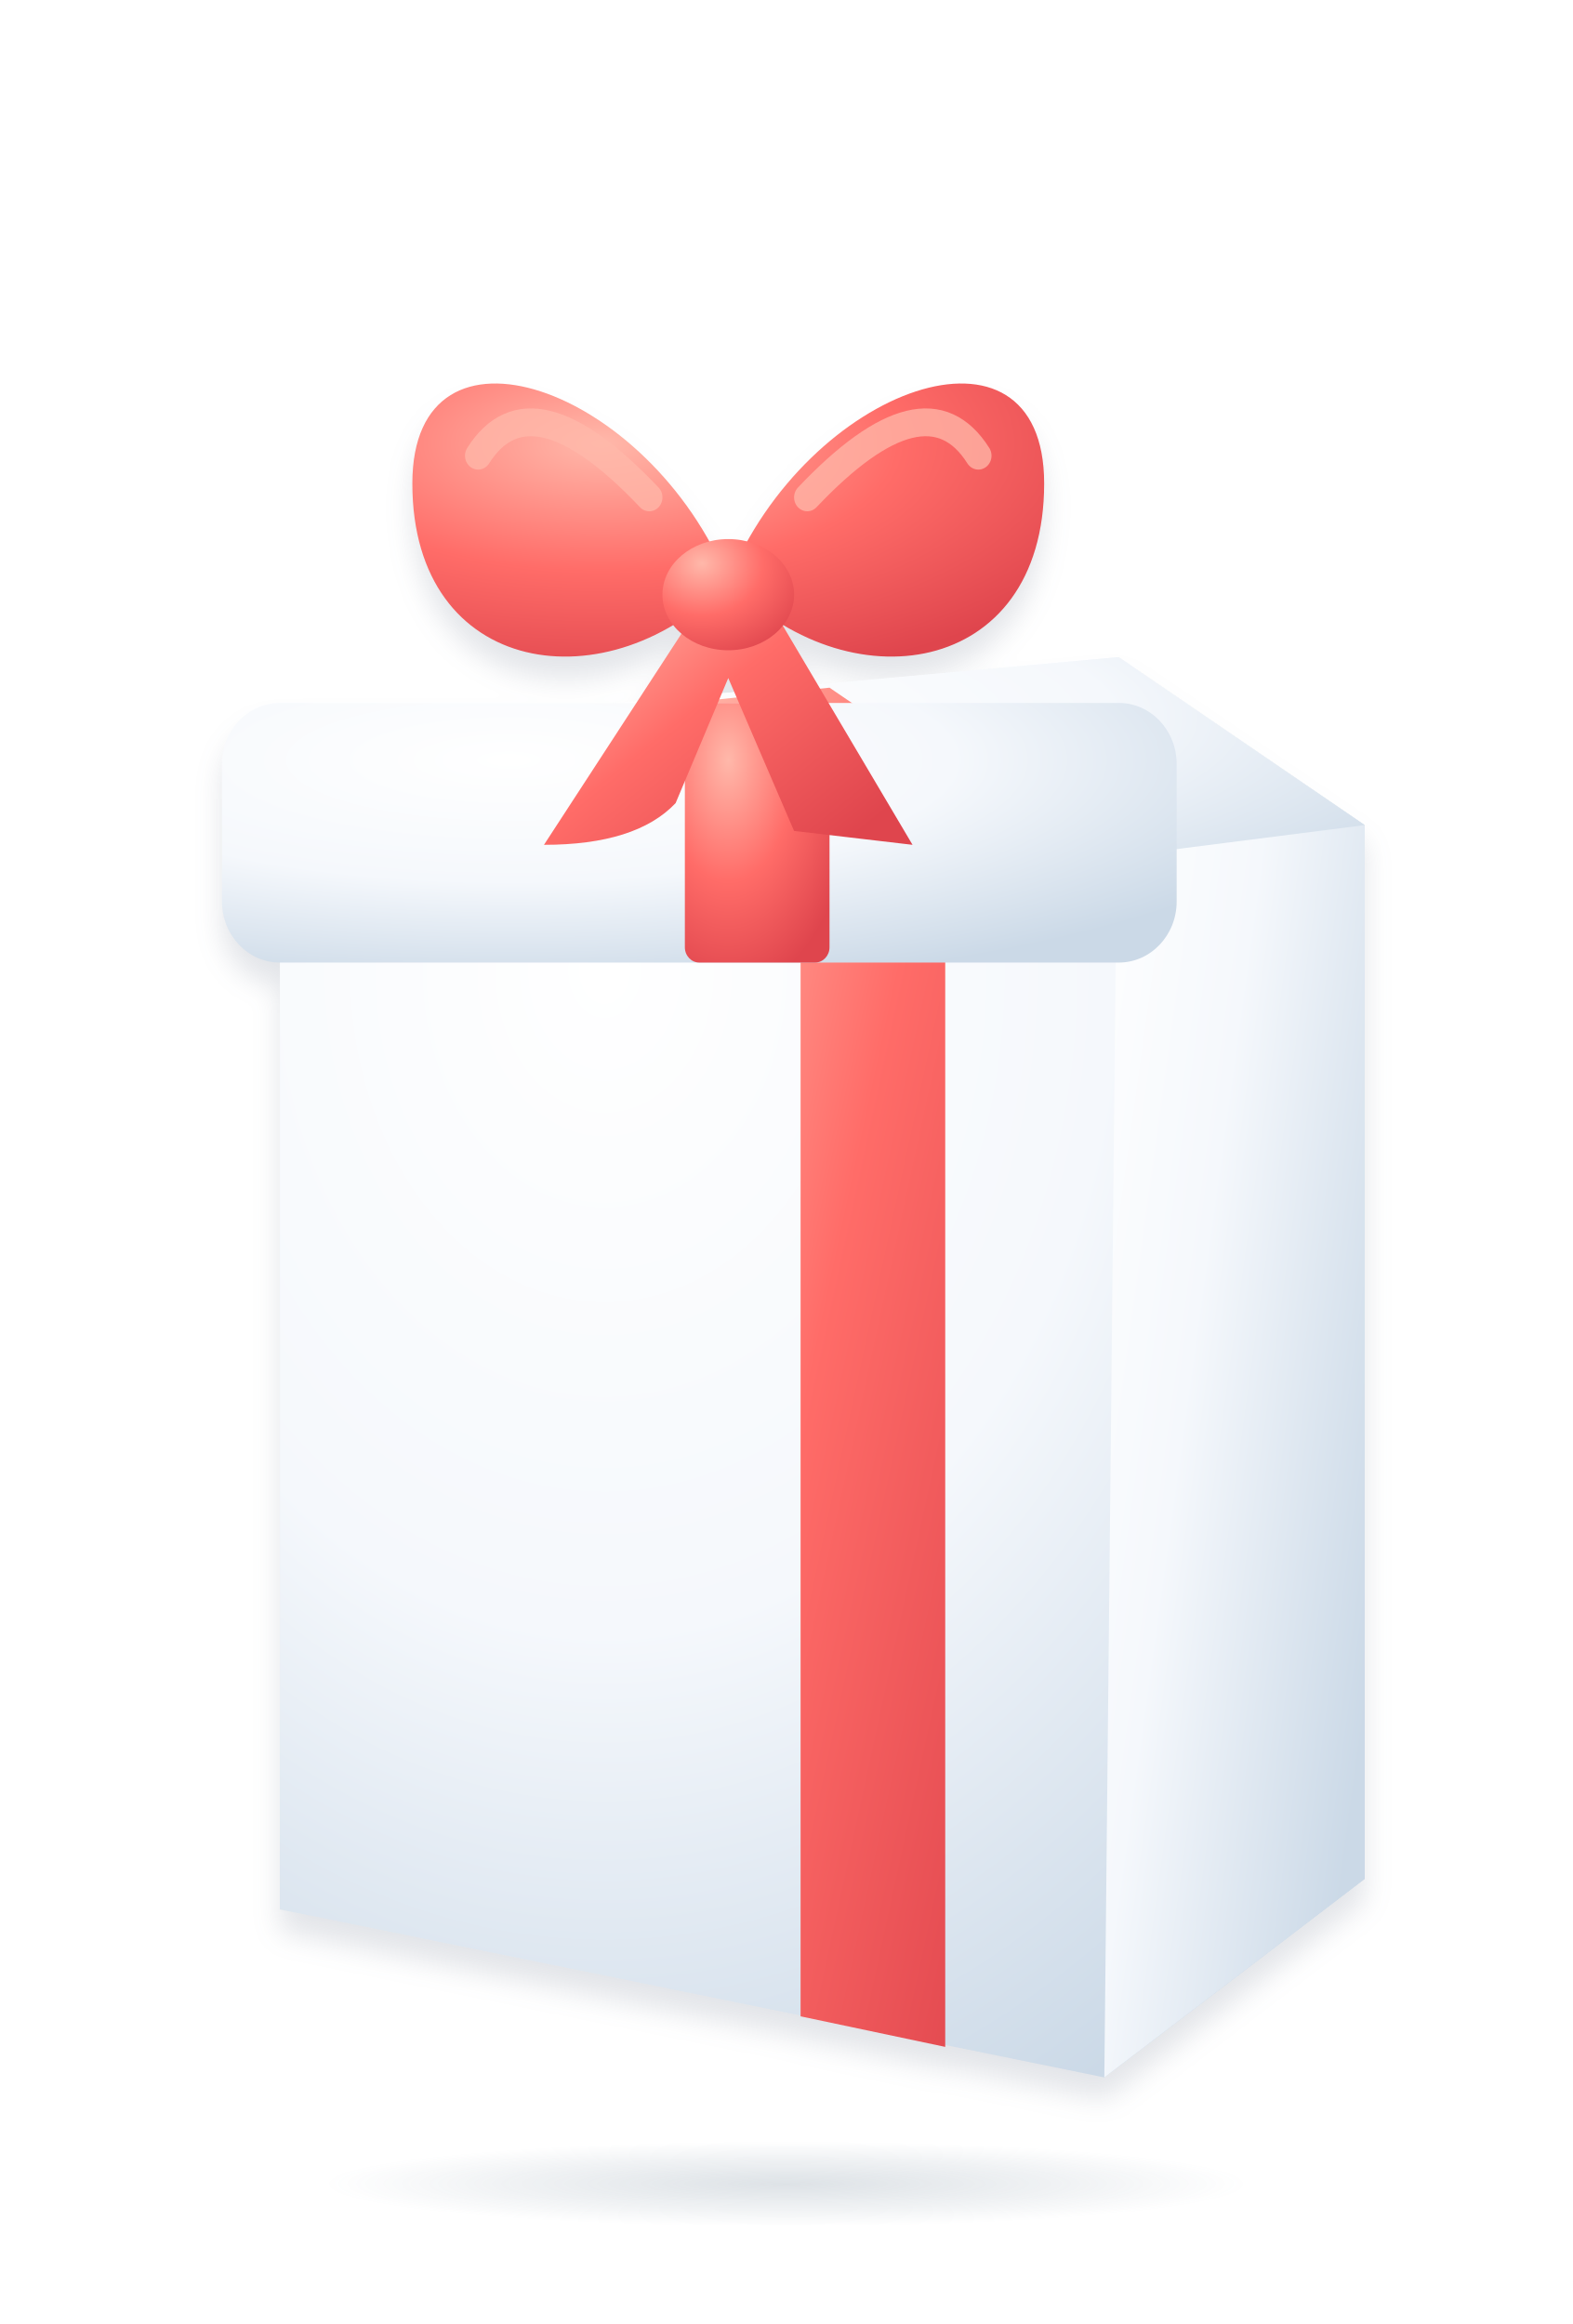
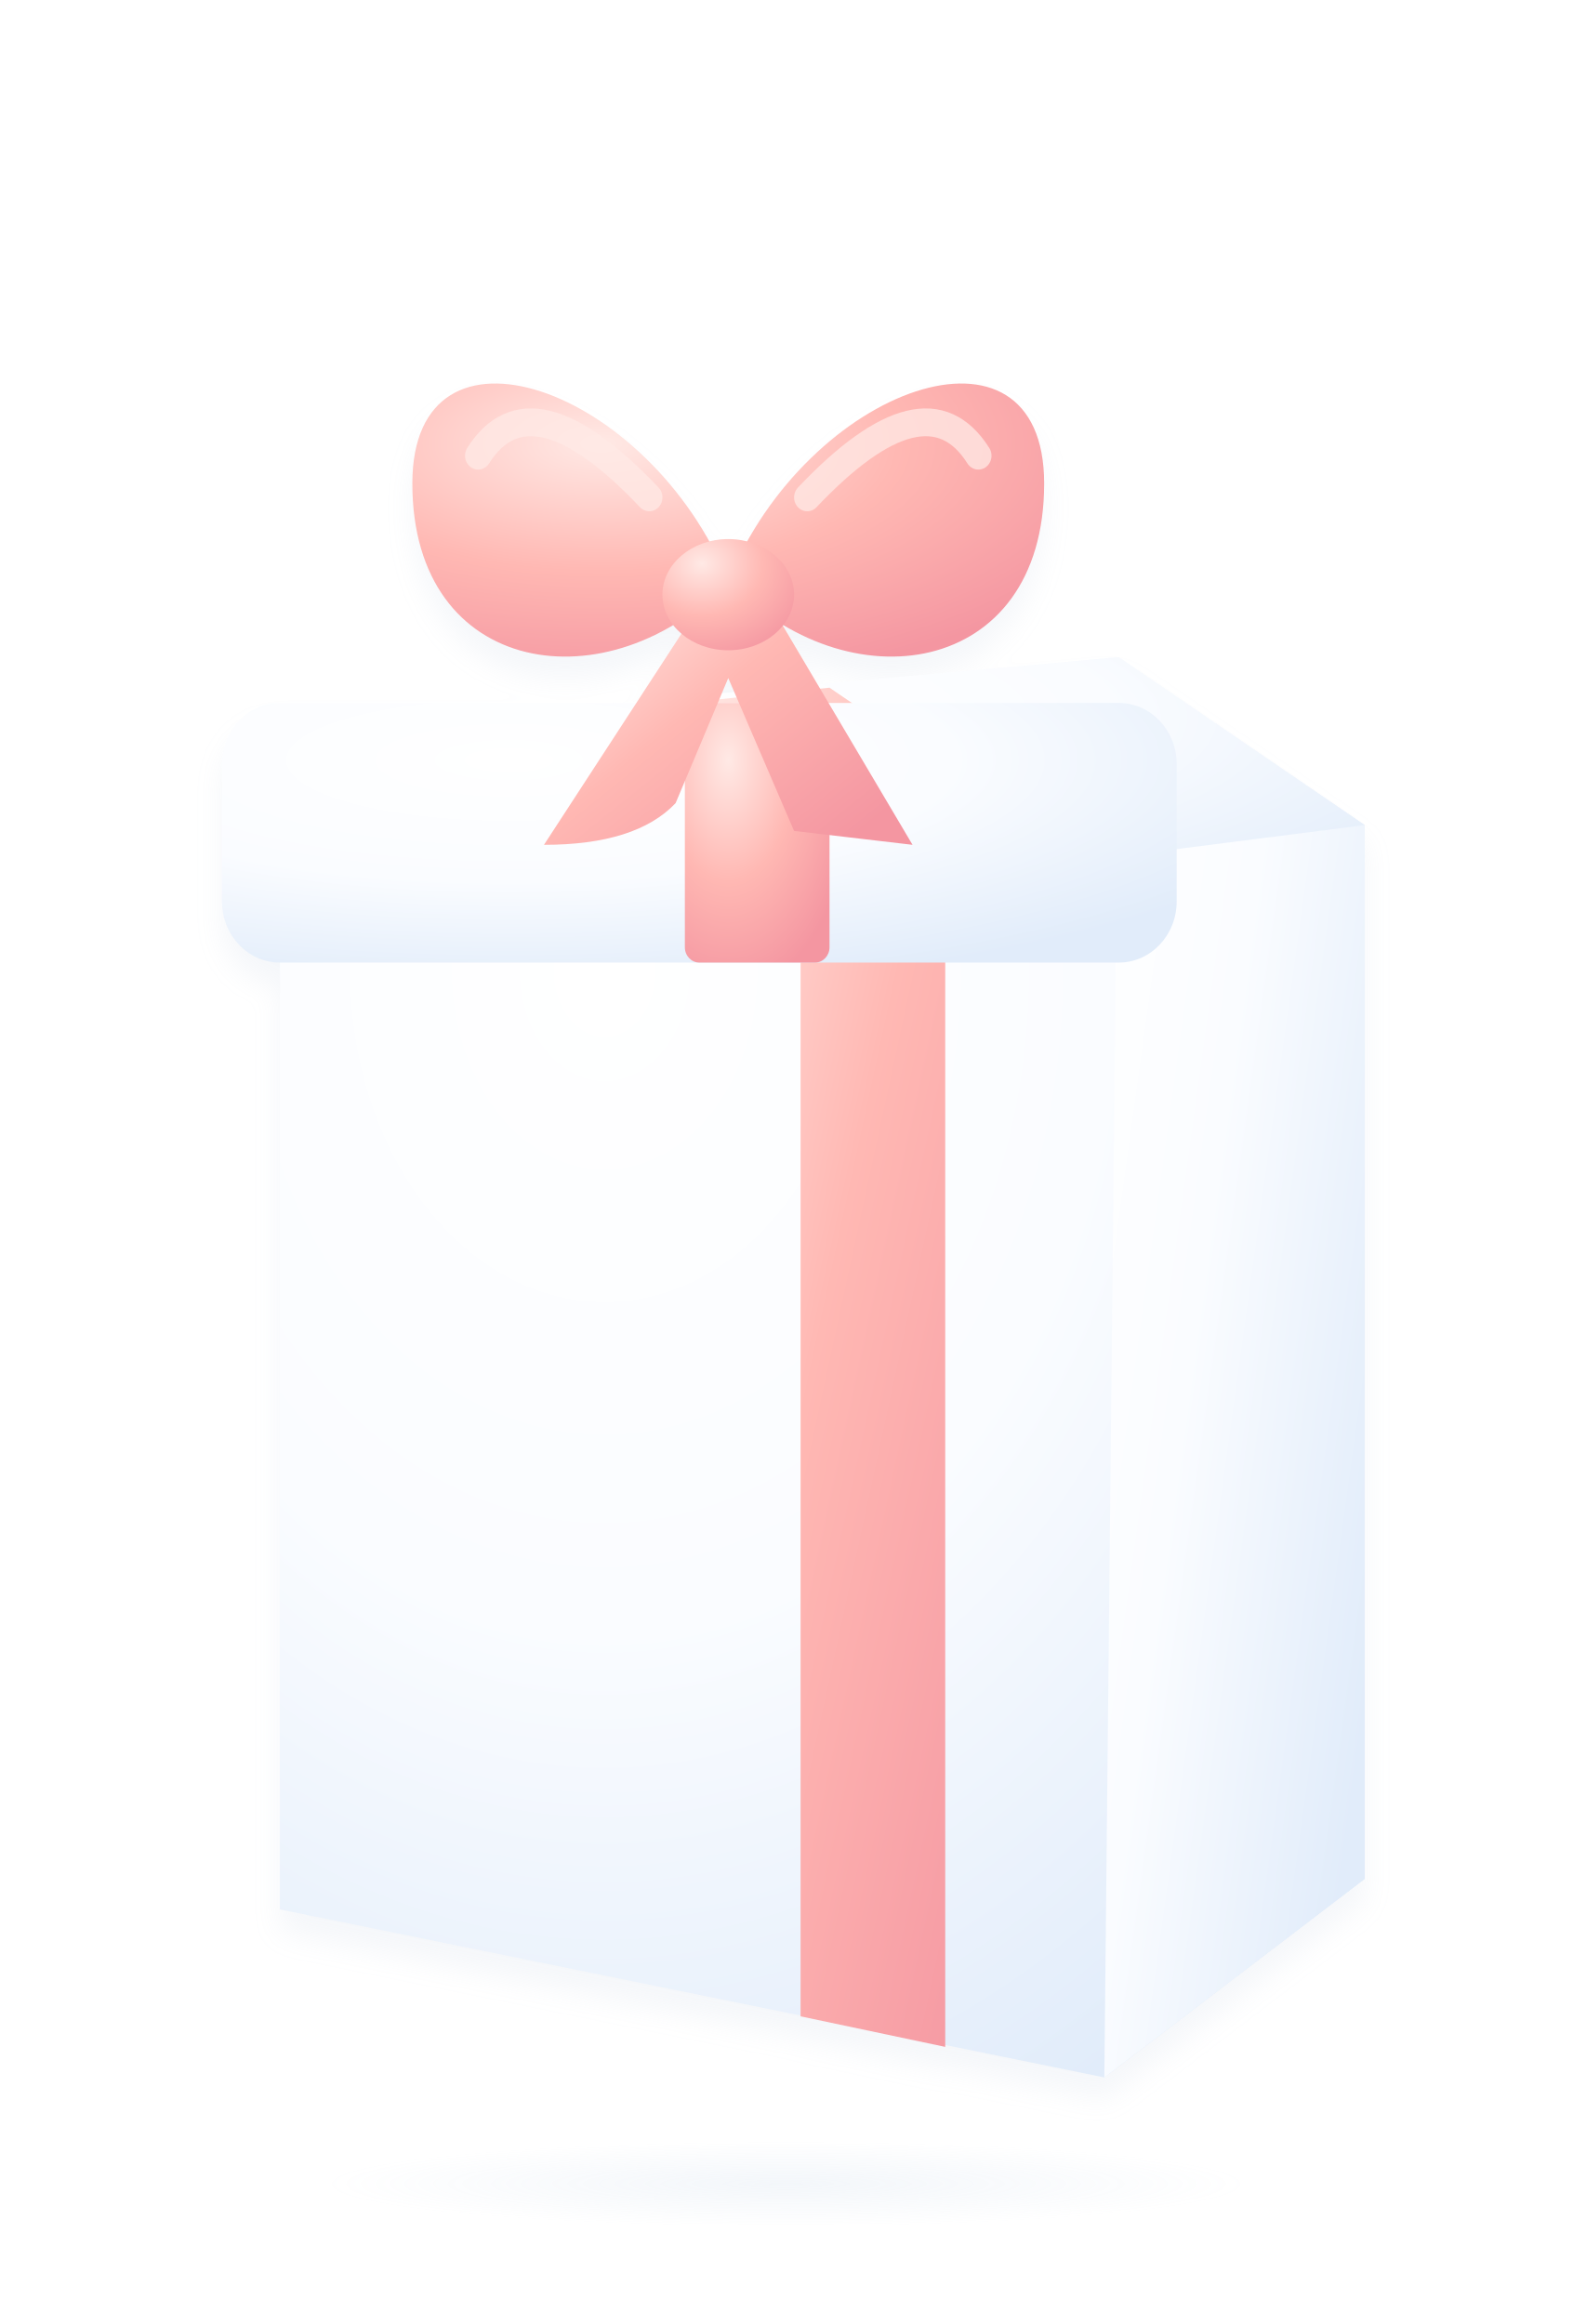
<svg xmlns="http://www.w3.org/2000/svg" viewBox="-4 -3 100 146" width="92" height="136" preserveAspectRatio="xMidYMid meet">
  <defs>
    <radialGradient id="white" cx="30%" cy="22%" r="90%">
      <stop stop-color="#ffffff" />
-       <stop offset=".52" stop-color="#f5f8fc" />
-       <stop offset="1" stop-color="#cbd9e7" />
+       <stop offset=".52" stop-color="#fafcff" />
+       <stop offset="1" stop-color="#e1ecfa" />
    </radialGradient>
    <clipPath id="box-face">
      <path d="M15 44 L73 39 L90 50 L90 119 L72 132 L15 121Z" fill="url(#white)" />
    </clipPath>
    <linearGradient id="white-linear" x1="0" y1="0" x2="1" y2=".75">
      <stop stop-color="#ffffff" />
-       <stop offset=".45" stop-color="#f5f8fc" />
-       <stop offset="1" stop-color="#cbd9e7" />
+       <stop offset=".45" stop-color="#fafcff" />
+       <stop offset="1" stop-color="#e1ecfa" />
    </linearGradient>
    <linearGradient id="red-linear" x1="0" y1="0" x2="1" y2=".75">
-       <stop stop-color="#ffb8aa" />
-       <stop offset=".45" stop-color="#ff6c68" />
-       <stop offset="1" stop-color="#df454d" />
+       <stop stop-color="#ffe9e5" />
+       <stop offset=".45" stop-color="#ffb8b3" />
+       <stop offset="1" stop-color="#f496a1" />
    </linearGradient>
    <radialGradient id="red" cx="30%" cy="22%" r="90%">
-       <stop stop-color="#ffb8aa" />
-       <stop offset=".52" stop-color="#ff6c68" />
-       <stop offset="1" stop-color="#df454d" />
+       <stop stop-color="#ffe9e5" />
+       <stop offset=".52" stop-color="#ffb8b3" />
+       <stop offset="1" stop-color="#f496a1" />
    </radialGradient>
    <radialGradient id="floor-shadow">
-       <stop stop-color="#456077" stop-opacity=".18" />
-       <stop offset=".6" stop-color="#456077" stop-opacity=".08" />
-       <stop offset="1" stop-color="#456077" stop-opacity="0" />
+       <stop stop-color="#9db9d8" stop-opacity=".12" />
+       <stop offset=".6" stop-color="#9db9d8" stop-opacity=".05" />
+       <stop offset="1" stop-color="#9db9d8" stop-opacity="0" />
    </radialGradient>
    <filter id="object-shadow" filterUnits="userSpaceOnUse" x="-10" y="-10" width="112" height="160" color-interpolation-filters="sRGB">
      <feGaussianBlur in="SourceAlpha" stdDeviation=".85" result="soft-shadow" />
      <feOffset in="soft-shadow" dy="1.4" result="offset-shadow" />
-       <feFlood flood-color="#45566c" flood-opacity=".15" />
+       <feFlood flood-color="#96acce" flood-opacity=".10" />
      <feComposite in2="offset-shadow" operator="in" />
      <feMerge>
        <feMergeNode />
        <feMergeNode in="SourceGraphic" />
      </feMerge>
    </filter>
  </defs>
  <ellipse cx="46.0" cy="135" rx="29.44" ry="2.7" fill="url(#floor-shadow)" />
  <g filter="url(#object-shadow)">
    <g transform="scale(0.92 0.971429)">
      <path d="M15 44 L73 39 L90 50 L90 119 L72 132 L15 121Z" fill="url(#white)" />
      <path d="M73 39 L90 50 L90 119 L72 132Z" fill="url(#white-linear)" />
      <path d="M15 44 L73 39 L90 50 L32 57Z" fill="url(#white)" />
      <path d="M43 42 L53 41 L70 52 L61 53 L61 130 L51 128 L51 54Z" fill="url(#red-linear)" />
      <rect x="11" y="42" width="66" height="17" rx="4" fill="url(#white)" />
      <rect x="43" y="42" width="10" height="17" rx="1" fill="url(#red)" />
      <g transform="translate(46 34) scale(0.91)">
        <path d="M0 0 C-6 -14 -24 -20 -24 -7 C-24 7 -9 9 0 0Z M0 0 C6 -14 24 -20 24 -7 C24 7 9 9 0 0Z" fill="url(#red)" />
        <path d="M-3 3 L-14 19 Q-7 19 -4 16 L0 7 L5 18 L14 19 L4 3Z" fill="url(#red-linear)" />
-         <path d="M-19 -9 Q-15 -15 -6 -6 M6 -6 Q15 -15 19 -9" fill="none" stroke="#ffb8aa" stroke-width="2" stroke-linecap="round" stroke-linejoin="round" opacity=".75" />
+         <path d="M-19 -9 Q-15 -15 -6 -6 M6 -6 Q15 -15 19 -9" fill="none" stroke="#ffe9e5" stroke-width="2" stroke-linecap="round" stroke-linejoin="round" opacity=".75" />
        <ellipse cx="0" cy="1" rx="5" ry="4" fill="url(#red)" />
      </g>
    </g>
  </g>
</svg>
